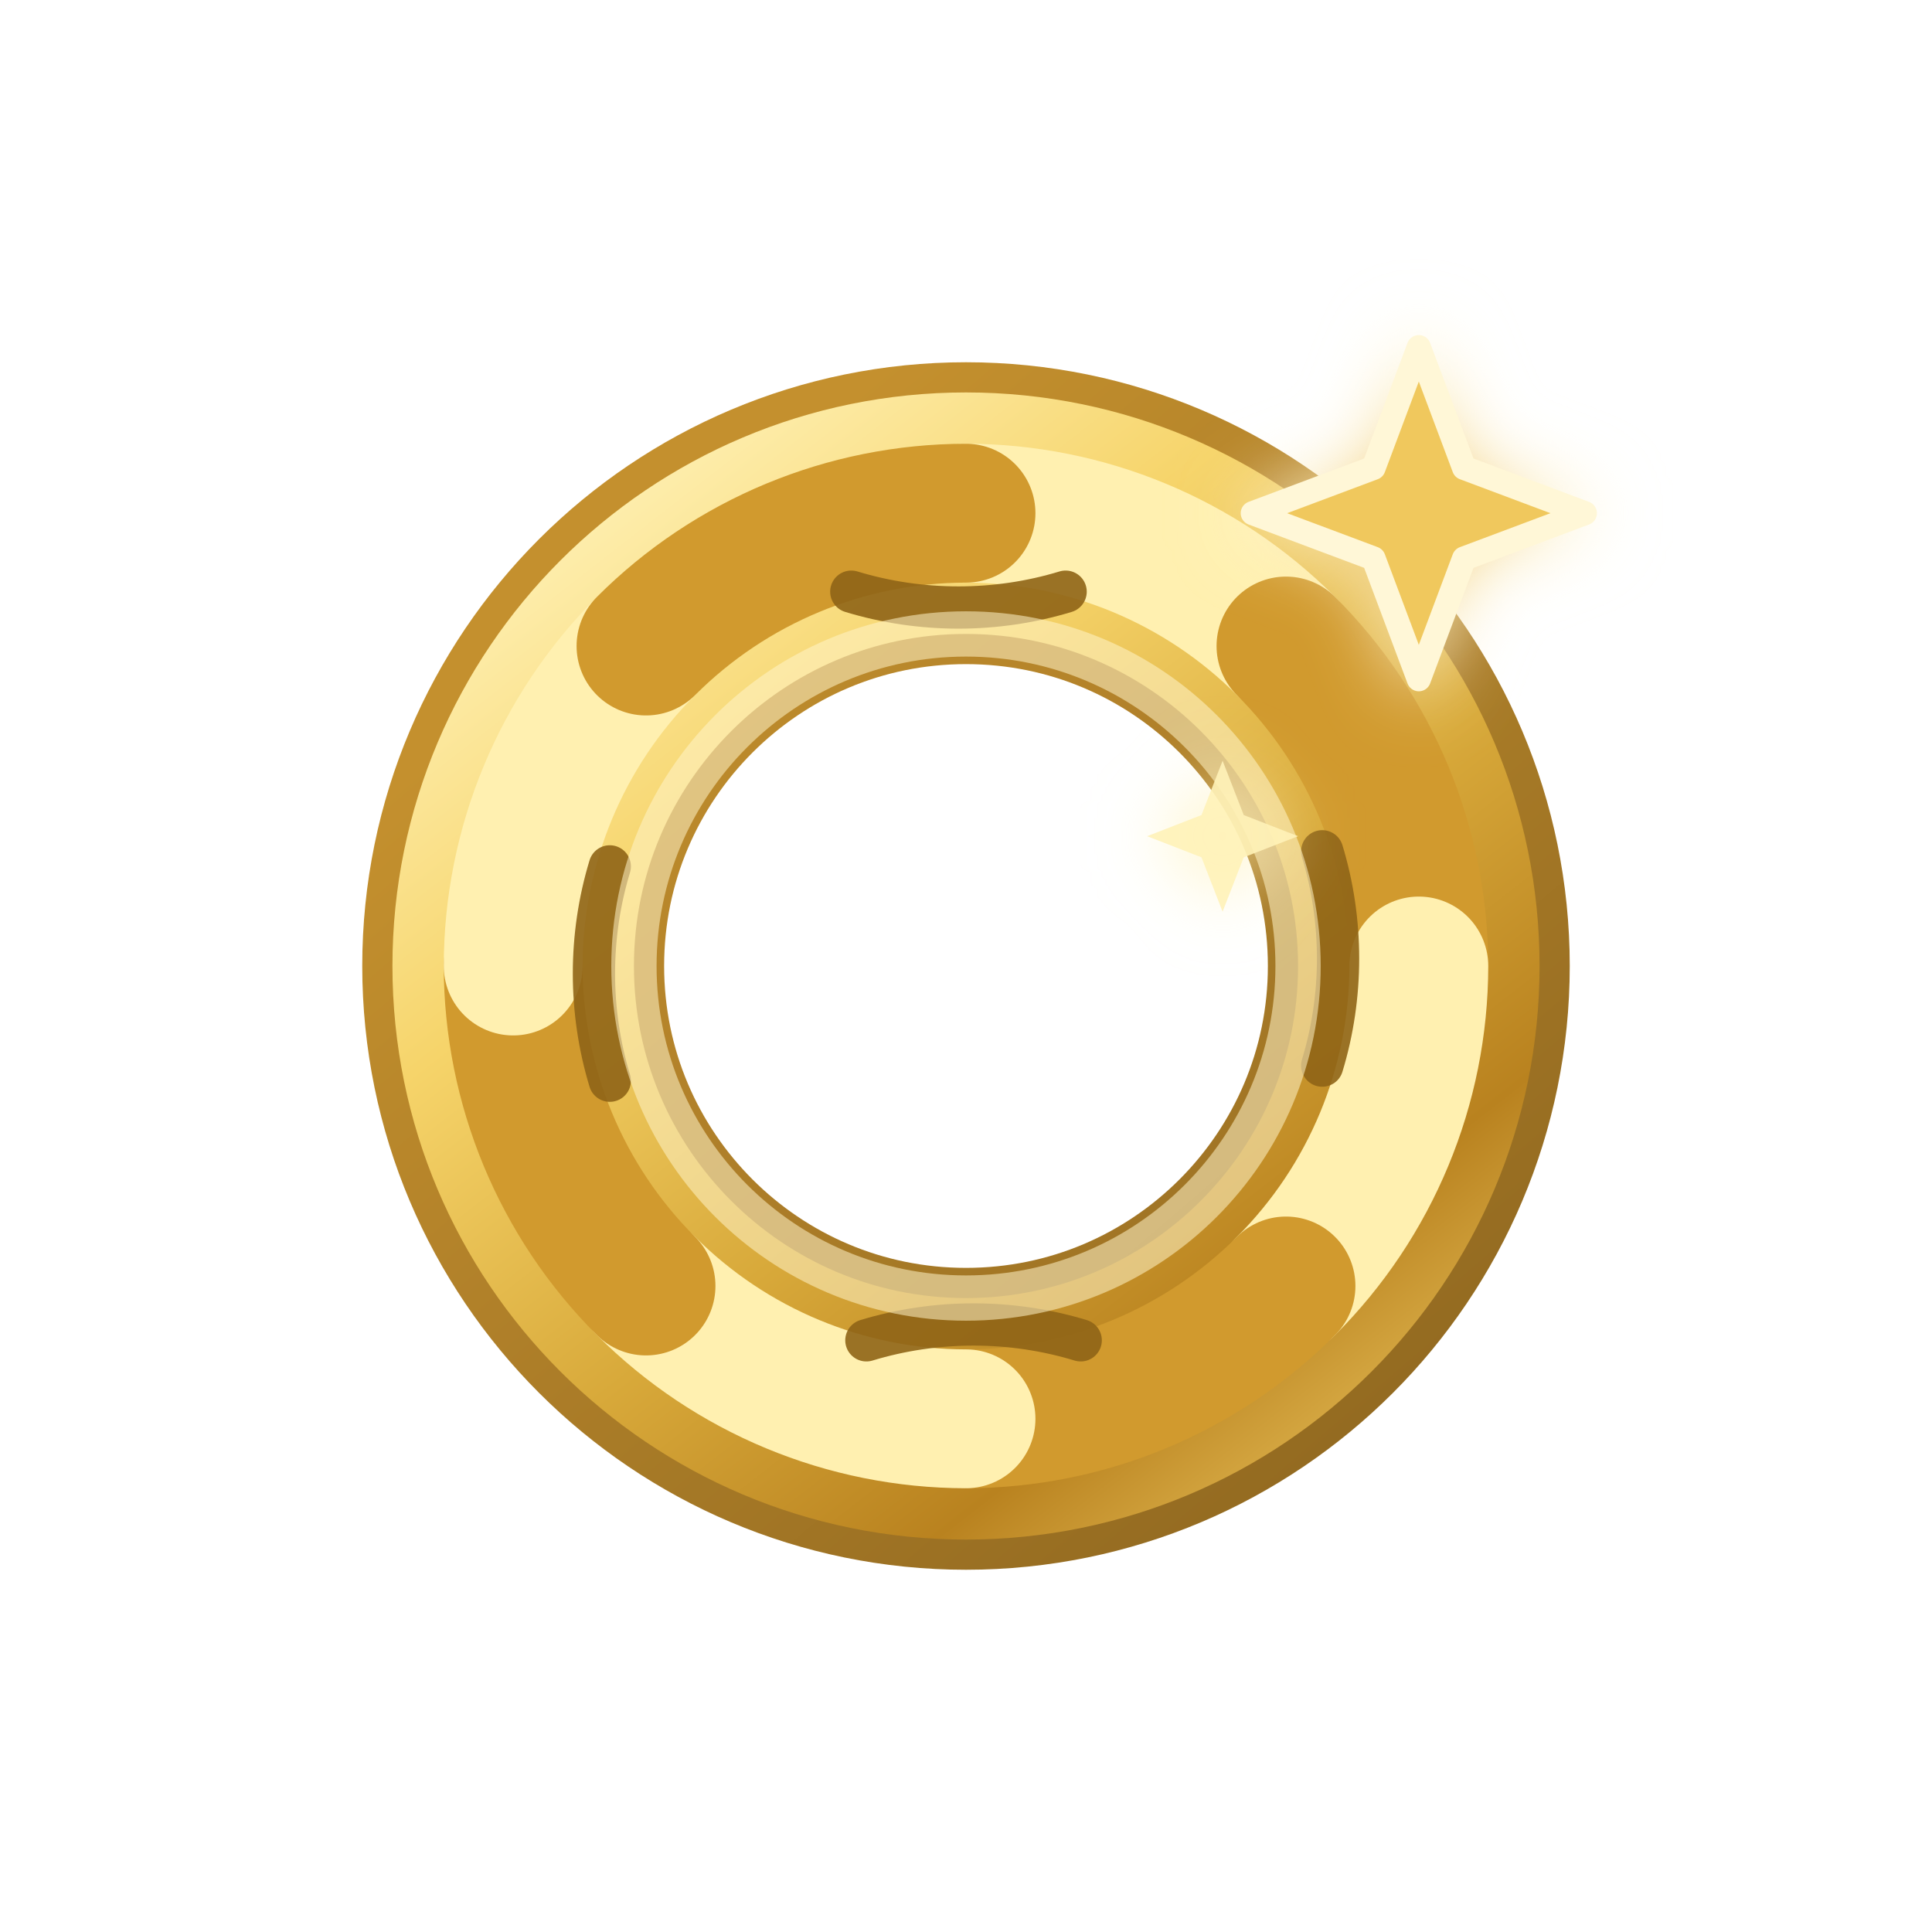
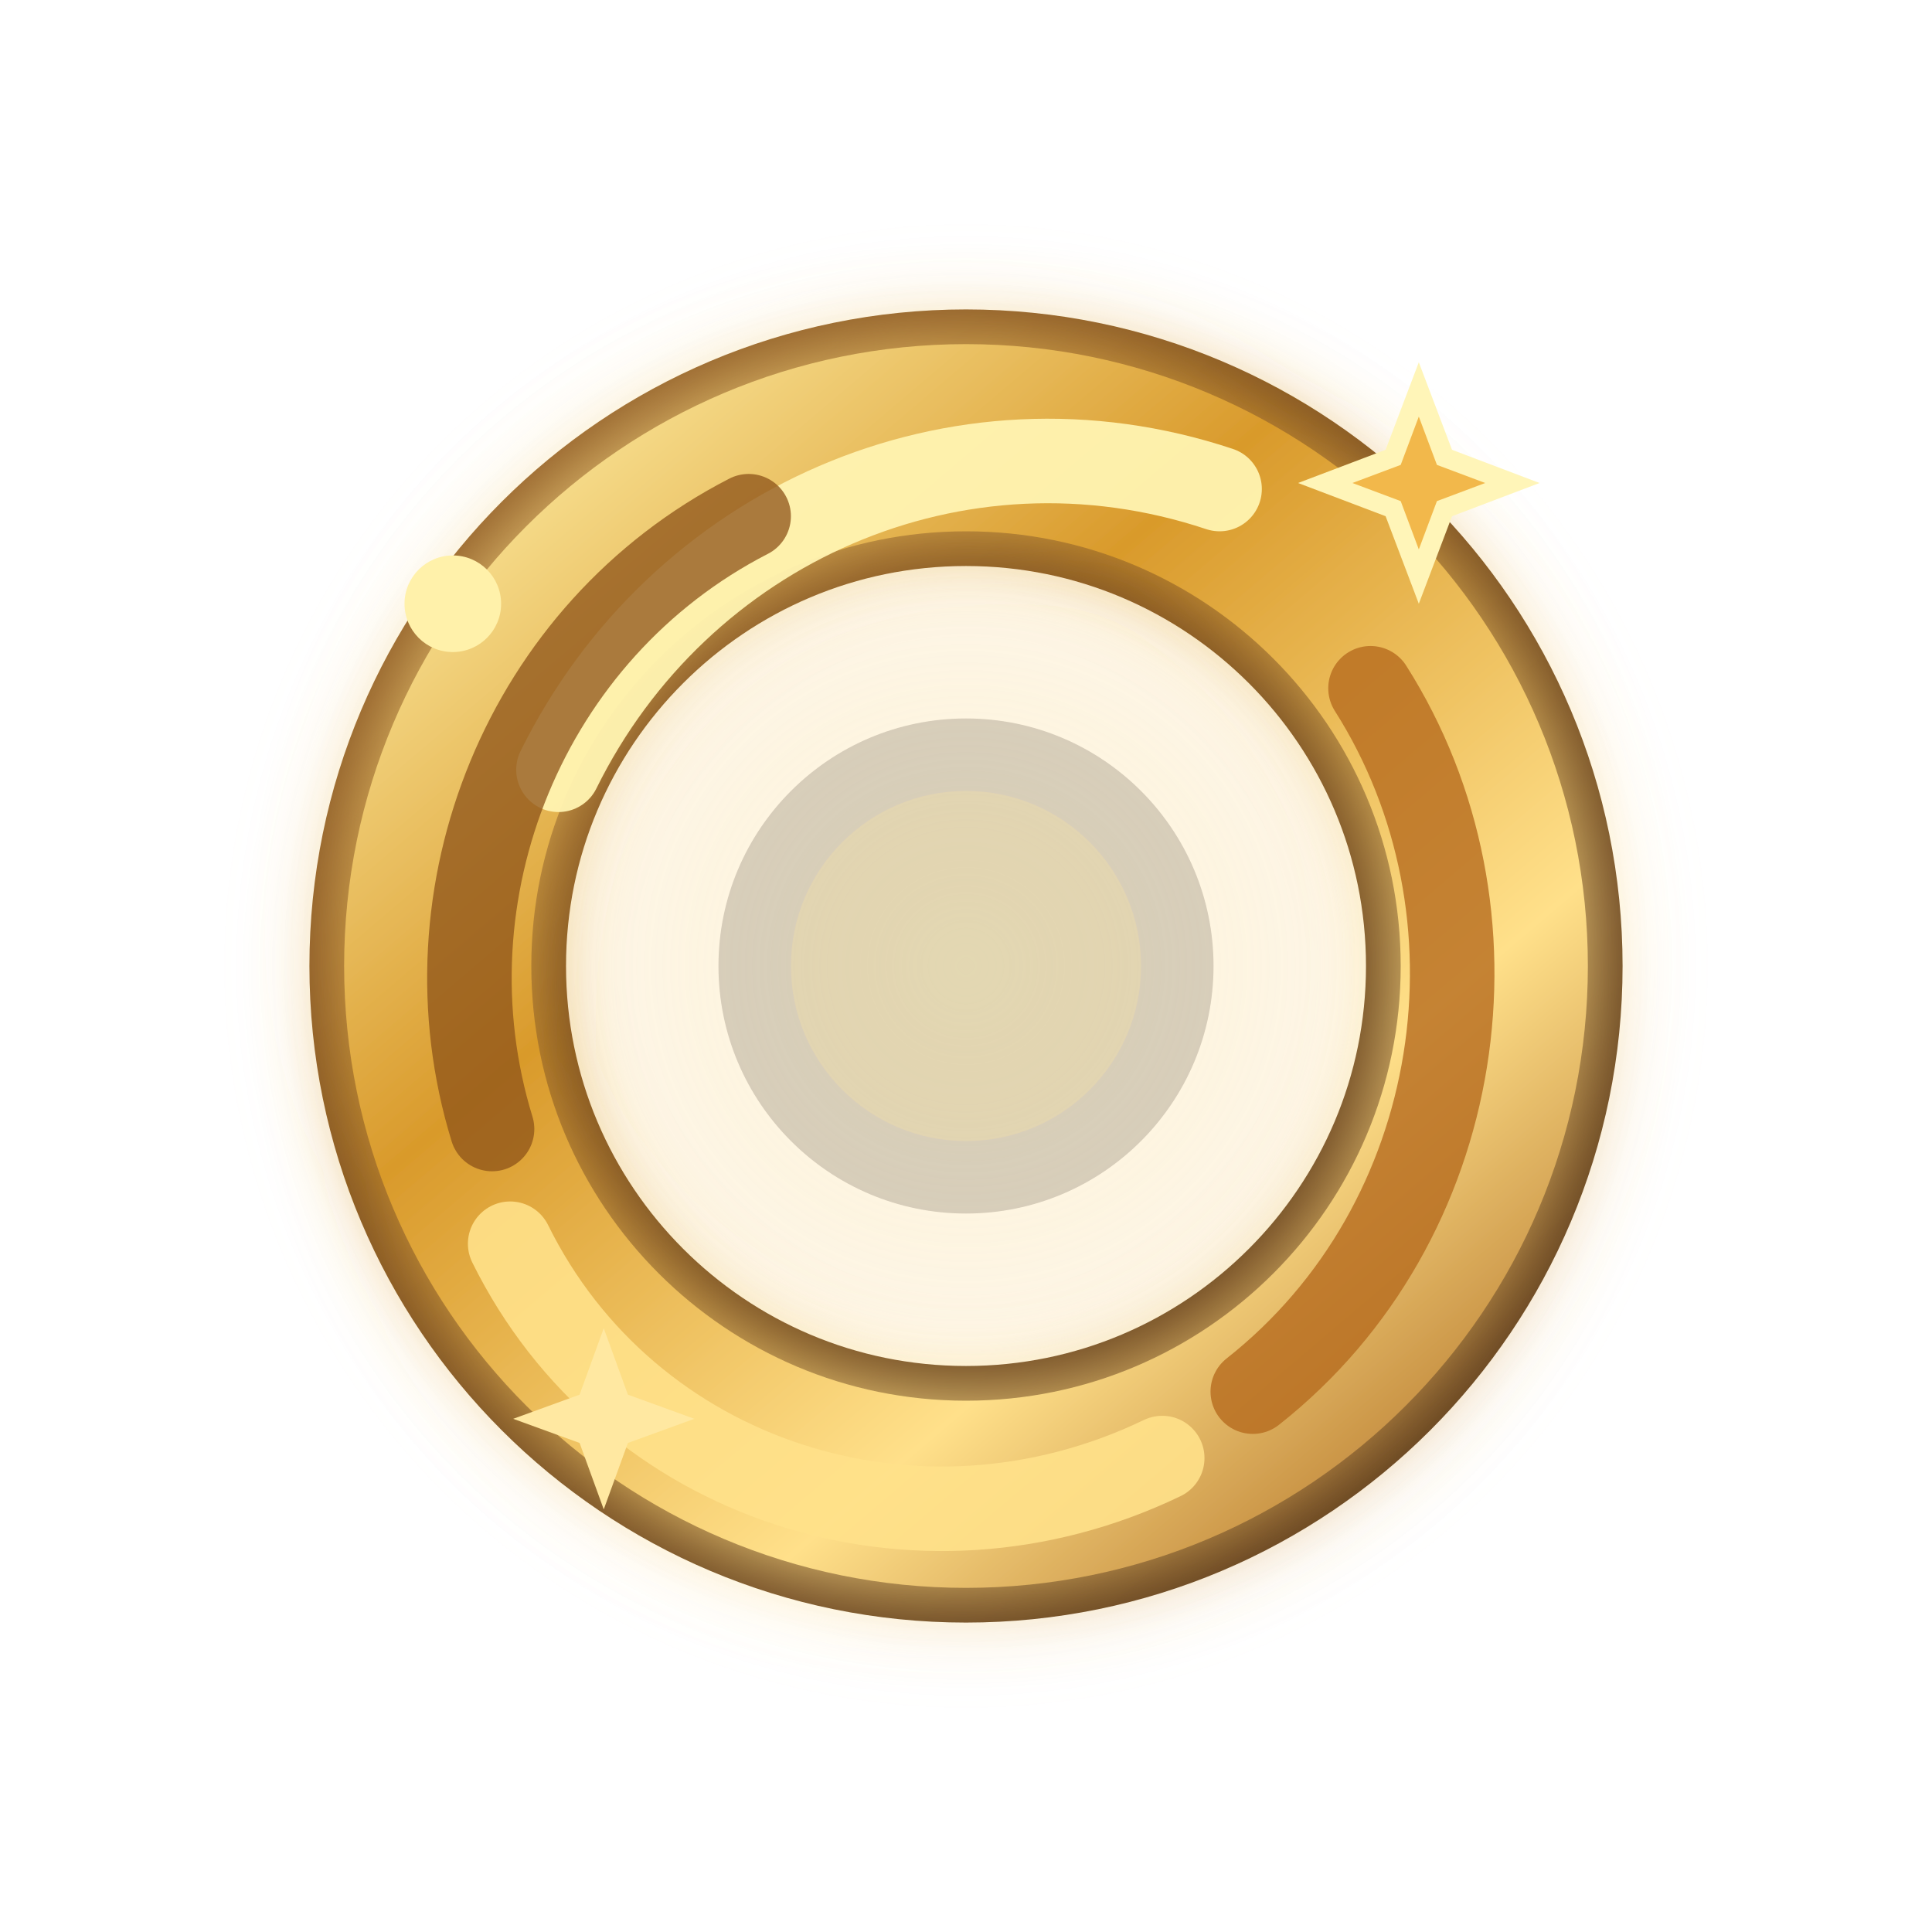
<svg xmlns="http://www.w3.org/2000/svg" width="64" height="64" viewBox="0 0 64 64" fill="none">
  <defs>
-     <linearGradient id="goldStroke" x1="18" y1="14" x2="46" y2="50" gradientUnits="userSpaceOnUse">
-       <stop offset="0" stop-color="#FFF2B8" />
-       <stop offset="0.28" stop-color="#F6D46A" />
-       <stop offset="0.55" stop-color="#D8A93A" />
-       <stop offset="0.78" stop-color="#B9821F" />
-       <stop offset="1" stop-color="#F1CD65" />
+     <radialGradient id="goldGlow" cx="50%" cy="50%" r="50%">
+       <stop offset="0%" stop-color="#FFF2A8" stop-opacity="0.65" />
+       <stop offset="55%" stop-color="#F2B84B" stop-opacity="0.22" />
+       <stop offset="100%" stop-color="#F2B84B" stop-opacity="0" />
+     </radialGradient>
+     <linearGradient id="wovenGold" x1="16" y1="12" x2="50" y2="52" gradientUnits="userSpaceOnUse">
+       <stop offset="0%" stop-color="#FFF0A8" />
+       <stop offset="35%" stop-color="#D99A2B" />
+       <stop offset="70%" stop-color="#FFE08A" />
+       <stop offset="100%" stop-color="#A8641B" />
    </linearGradient>
-     <linearGradient id="goldDark" x1="20" y1="18" x2="44" y2="46" gradientUnits="userSpaceOnUse">
-       <stop offset="0" stop-color="#C18A24" />
-       <stop offset="1" stop-color="#8F6416" />
+     <linearGradient id="darkGold" x1="17" y1="15" x2="47" y2="50" gradientUnits="userSpaceOnUse">
+       <stop offset="0%" stop-color="#8B541B" />
+       <stop offset="100%" stop-color="#4F2E10" />
    </linearGradient>
-     <radialGradient id="sparkleFill" cx="0" cy="0" r="1" gradientUnits="userSpaceOnUse" gradientTransform="translate(47 17) rotate(90) scale(6)">
-       <stop offset="0" stop-color="#FFFBEA" />
-       <stop offset="0.55" stop-color="#FFF2B8" />
-       <stop offset="1" stop-color="#F0C85D" />
-     </radialGradient>
-     <filter id="softGlow" x="-20%" y="-20%" width="140%" height="140%">
-       <feGaussianBlur stdDeviation="1.2" result="blur" />
+     <filter id="softPulseGlow" x="-40%" y="-40%" width="180%" height="180%">
+       <feGaussianBlur in="SourceGraphic" stdDeviation="1.4" result="blur">
+         <animate attributeName="stdDeviation" values="1.2;2.4;1.2" dur="1.8s" repeatCount="indefinite" />
+       </feGaussianBlur>
      <feMerge>
        <feMergeNode in="blur" />
        <feMergeNode in="SourceGraphic" />
      </feMerge>
    </filter>
  </defs>
-   <g transform="translate(0 2)">
-     <circle cx="32" cy="30" r="15" stroke="url(#goldDark)" stroke-width="10" stroke-linecap="round" opacity="0.95" />
-     <circle cx="32" cy="30" r="15" stroke="url(#goldStroke)" stroke-width="8" stroke-linecap="round" />
-     <g stroke-linecap="round" stroke-width="4.6">
-       <path d="M32 15 A15 15 0 0 1 42.6 19.4" stroke="#FFF0B0" />
-       <path d="M42.6 19.4 A15 15 0 0 1 47 30" stroke="#D19A2E" />
-       <path d="M47 30 A15 15 0 0 1 42.6 40.6" stroke="#FFF0B0" />
-       <path d="M42.6 40.6 A15 15 0 0 1 32 45" stroke="#D19A2E" />
-       <path d="M32 45 A15 15 0 0 1 21.4 40.6" stroke="#FFF0B0" />
-       <path d="M21.4 40.6 A15 15 0 0 1 17 30" stroke="#D19A2E" />
-       <path d="M17 30 A15 15 0 0 1 21.4 19.4" stroke="#FFF0B0" />
-       <path d="M21.4 19.4 A15 15 0 0 1 32 15" stroke="#D19A2E" />
-     </g>
-     <g opacity="0.9">
-       <path d="M28.2 17.6c2.3 0.7 4.8 0.7 7.1 0" stroke="#8F6416" stroke-width="1.4" stroke-linecap="round" />
-       <path d="M43.8 26.2c0.7 2.3 0.7 4.8 0 7.1" stroke="#8F6416" stroke-width="1.4" stroke-linecap="round" />
-       <path d="M35.8 42.4c-2.3-0.7-4.8-0.7-7.1 0" stroke="#8F6416" stroke-width="1.4" stroke-linecap="round" />
-       <path d="M20.2 33.8c-0.7-2.3-0.7-4.8 0-7.1" stroke="#8F6416" stroke-width="1.4" stroke-linecap="round" />
-     </g>
-     <circle cx="32" cy="30" r="11" stroke="#FFF4C8" stroke-width="1.5" opacity="0.55" />
-     <g filter="url(#softGlow)" transform="translate(47 15)">
-       <path d="M0-5.5L1.5-1.5L5.5 0L1.5 1.5L0 5.5L-1.5 1.5L-5.5 0L-1.5-1.5L0-5.5Z" fill="url(#sparkleFill)" stroke="#FFF7D7" stroke-width="0.8" stroke-linejoin="round" />
-       <path d="M-6.5 8.2L-5.8 10L-4 10.7L-5.8 11.4L-6.5 13.2L-7.2 11.4L-9 10.7L-7.2 10L-6.5 8.2Z" fill="#FFF2B8" opacity="0.9" />
-     </g>
+   <circle cx="32" cy="32" r="25" fill="url(#goldGlow)" opacity="0.55">
+     <animate attributeName="opacity" values="0.32;0.72;0.32" dur="1.8s" repeatCount="indefinite" />
+   </circle>
+   <g id="markerCore">
+     <animateTransform attributeName="transform" type="scale" additive="sum" values="1 1;1.025 1.025;1 1" dur="2.4s" repeatCount="indefinite" calcMode="spline" keySplines="0.42 0 0.58 1;0.42 0 0.58 1" keyTimes="0;0.5;1" />
+     <circle cx="32" cy="32" r="17.5" stroke="url(#darkGold)" stroke-width="8.5" opacity="0.95" />
+     <circle cx="32" cy="32" r="17.5" stroke="url(#wovenGold)" stroke-width="6.2" stroke-linecap="round" filter="url(#softPulseGlow)" />
+     <path d="M18.5 25.5C22.5 17.4 31.7 13.3 40.4 16.2" stroke="#FFF3B0" stroke-width="2.8" stroke-linecap="round" opacity="0.95" />
+     <path d="M45.4 22.8C50.1 30.2 48.6 40.5 41.5 46.1" stroke="#B66B1E" stroke-width="2.8" stroke-linecap="round" opacity="0.8" />
+     <path d="M38.5 48.3C30.4 52.2 20.8 49.1 16.9 41.2" stroke="#FFE18A" stroke-width="2.8" stroke-linecap="round" opacity="0.9" />
+     <path d="M16.3 37.4C13.9 29.6 17.4 20.9 24.8 17.1" stroke="#8D5318" stroke-width="2.8" stroke-linecap="round" opacity="0.75" />
+     <circle cx="32" cy="32" r="8.2" fill="#2B1B0A" opacity="0.18" />
+     <circle cx="32" cy="32" r="5.8" fill="#FFE69A" opacity="0.25">
+       <animate attributeName="opacity" values="0.16;0.36;0.16" dur="1.8s" repeatCount="indefinite" />
+     </circle>
+   </g>
+   <g transform="translate(47 16)">
+     <animate attributeName="opacity" values="0.25;1;0.25" dur="1.35s" repeatCount="indefinite" />
+     <animateTransform attributeName="transform" type="scale" additive="sum" values="0.78;1.12;0.78" dur="1.35s" repeatCount="indefinite" />
+     <path d="M0 -4L1.1 -1.1L4 0L1.1 1.1L0 4L-1.1 1.1L-4 0L-1.1 -1.1Z" fill="#FFF5B8" />
+     <path d="M0 -2.2L0.6 -0.6L2.2 0L0.6 0.6L0 2.2L-0.6 0.6L-2.2 0L-0.6 -0.6Z" fill="#F2B84B" />
+   </g>
+   <g transform="translate(20 47)">
+     <animate attributeName="opacity" values="0.18;0.82;0.18" dur="1.8s" begin="0.45s" repeatCount="indefinite" />
+     <animateTransform attributeName="transform" type="scale" additive="sum" values="0.75;1.05;0.75" dur="1.8s" begin="0.45s" repeatCount="indefinite" />
+     <path d="M0 -3L0.8 -0.8L3 0L0.8 0.8L0 3L-0.8 0.8L-3 0L-0.8 -0.8Z" fill="#FFE8A1" />
+   </g>
+   <g transform="translate(15 20)">
+     <animate attributeName="opacity" values="0.12;0.65;0.12" dur="2.1s" begin="0.9s" repeatCount="indefinite" />
+     <circle cx="0" cy="0" r="1.6" fill="#FFF1AA" />
  </g>
</svg>
